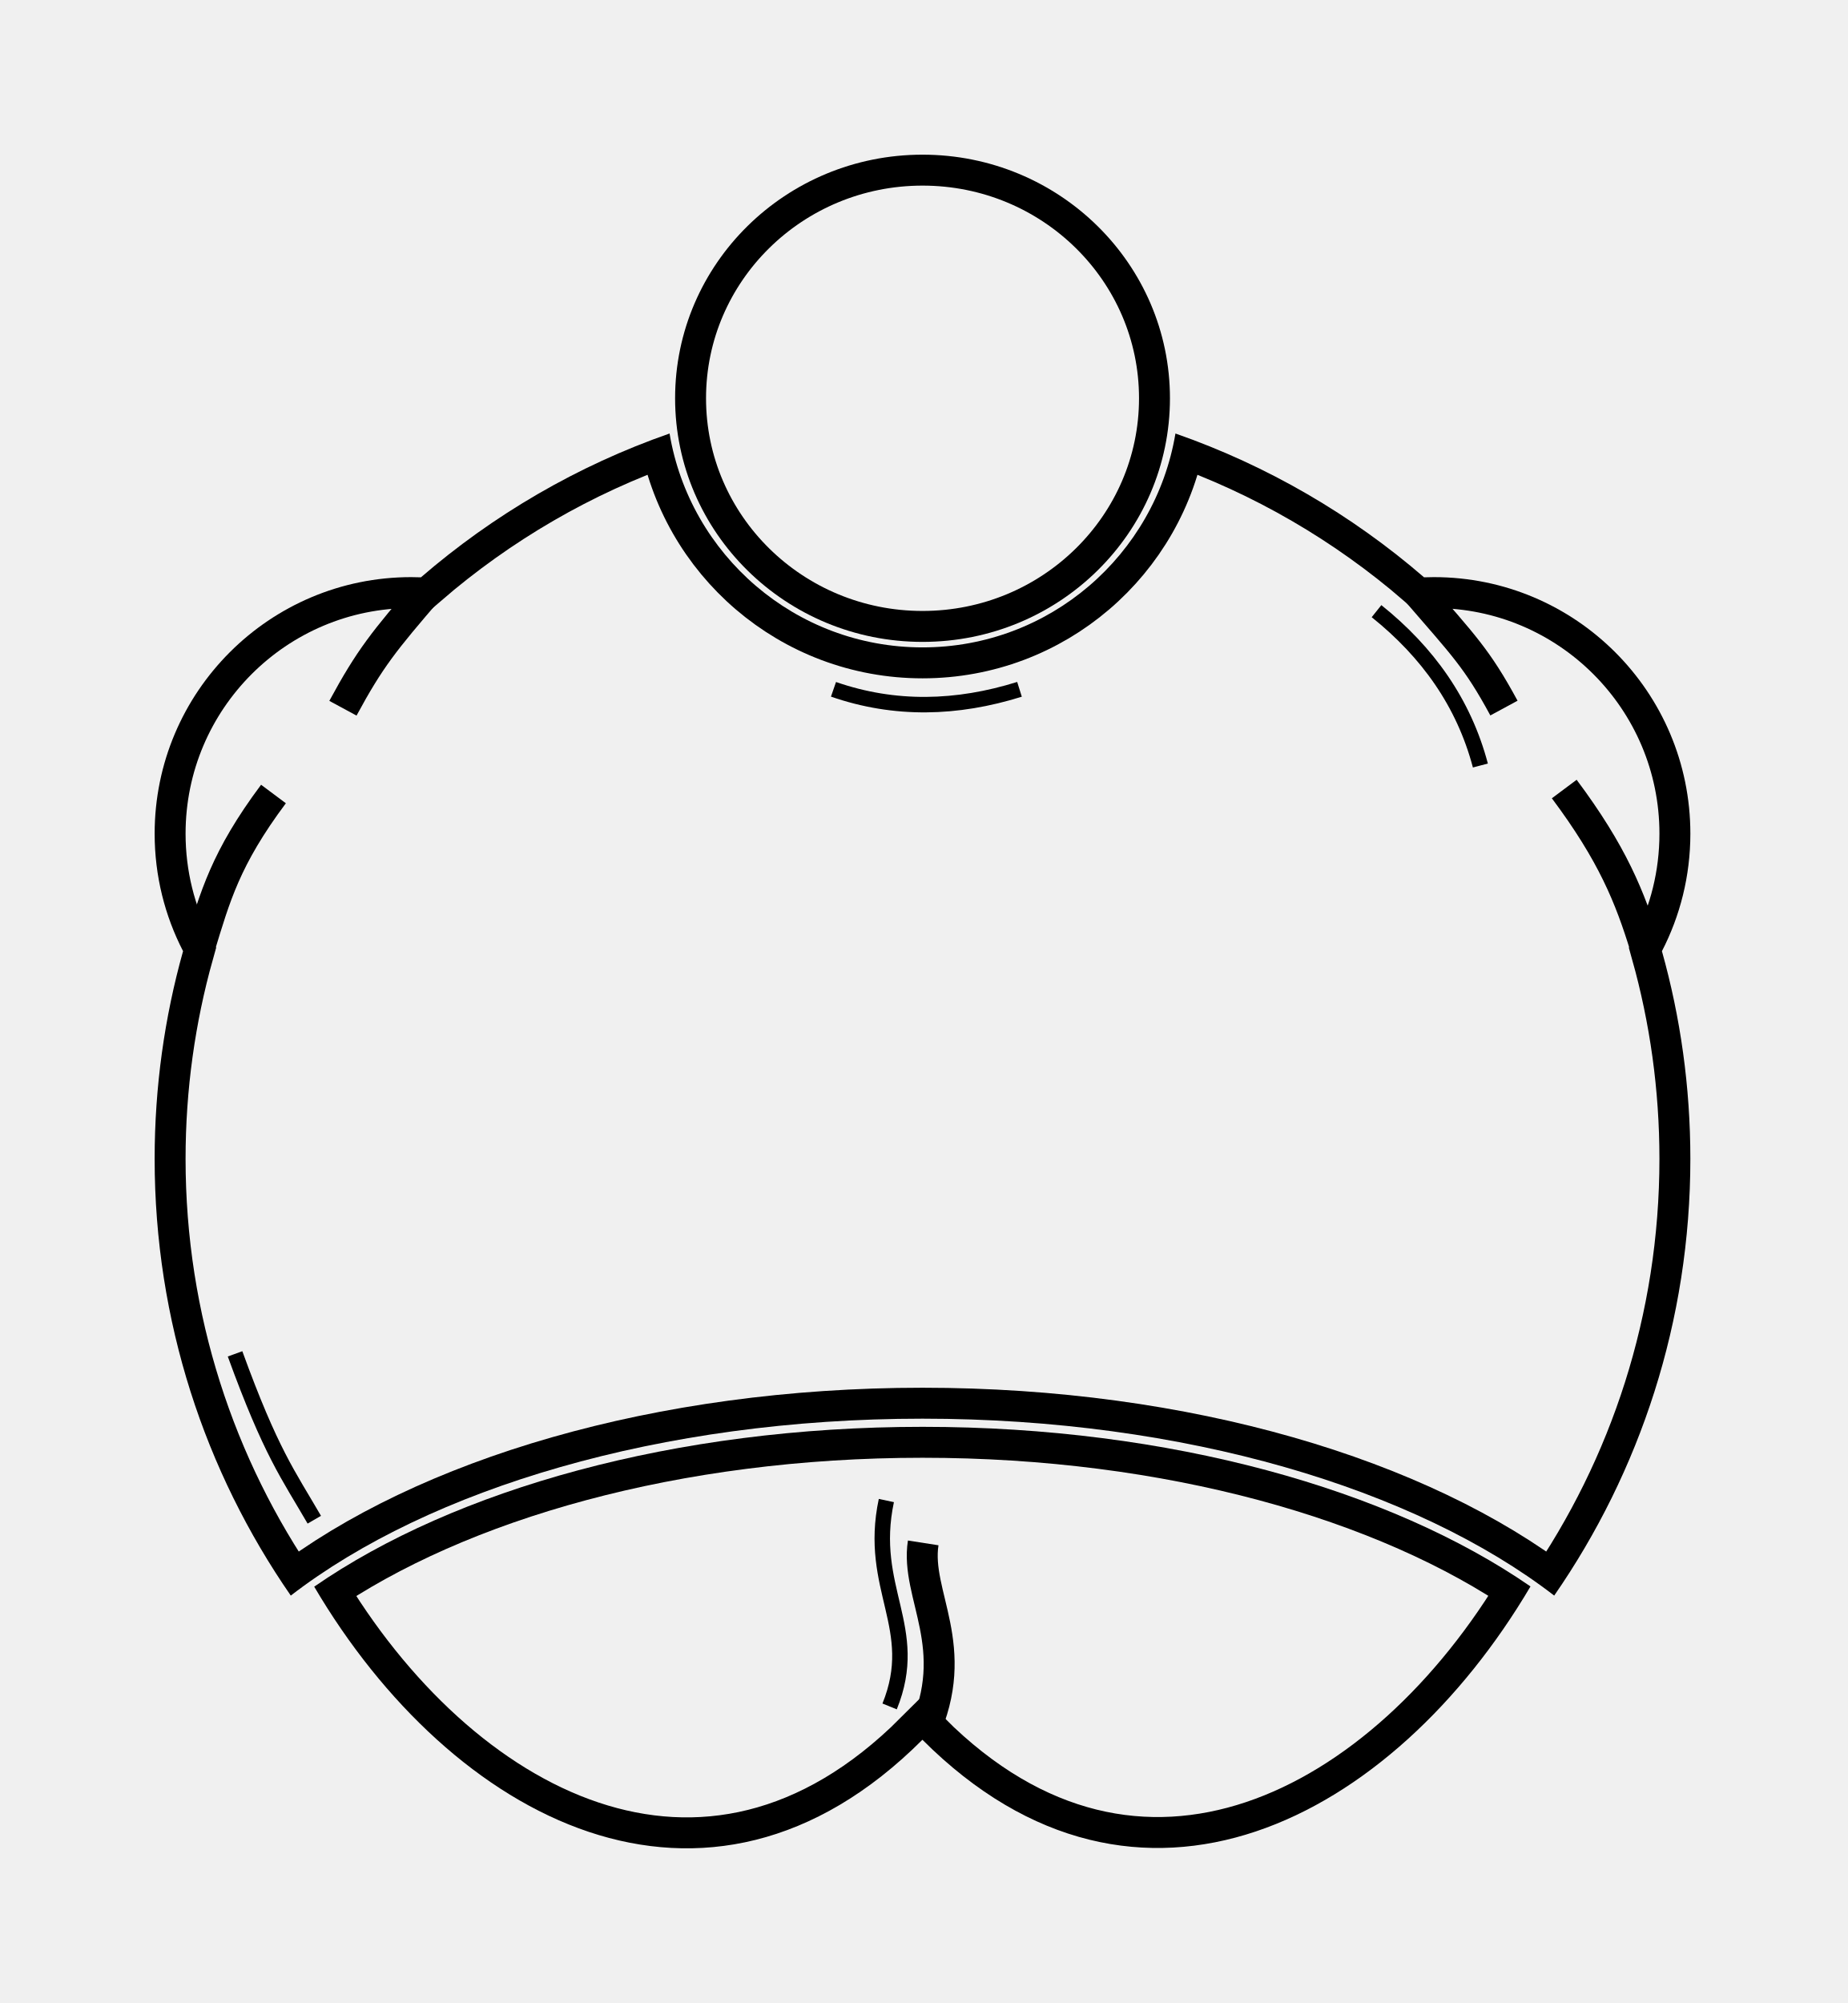
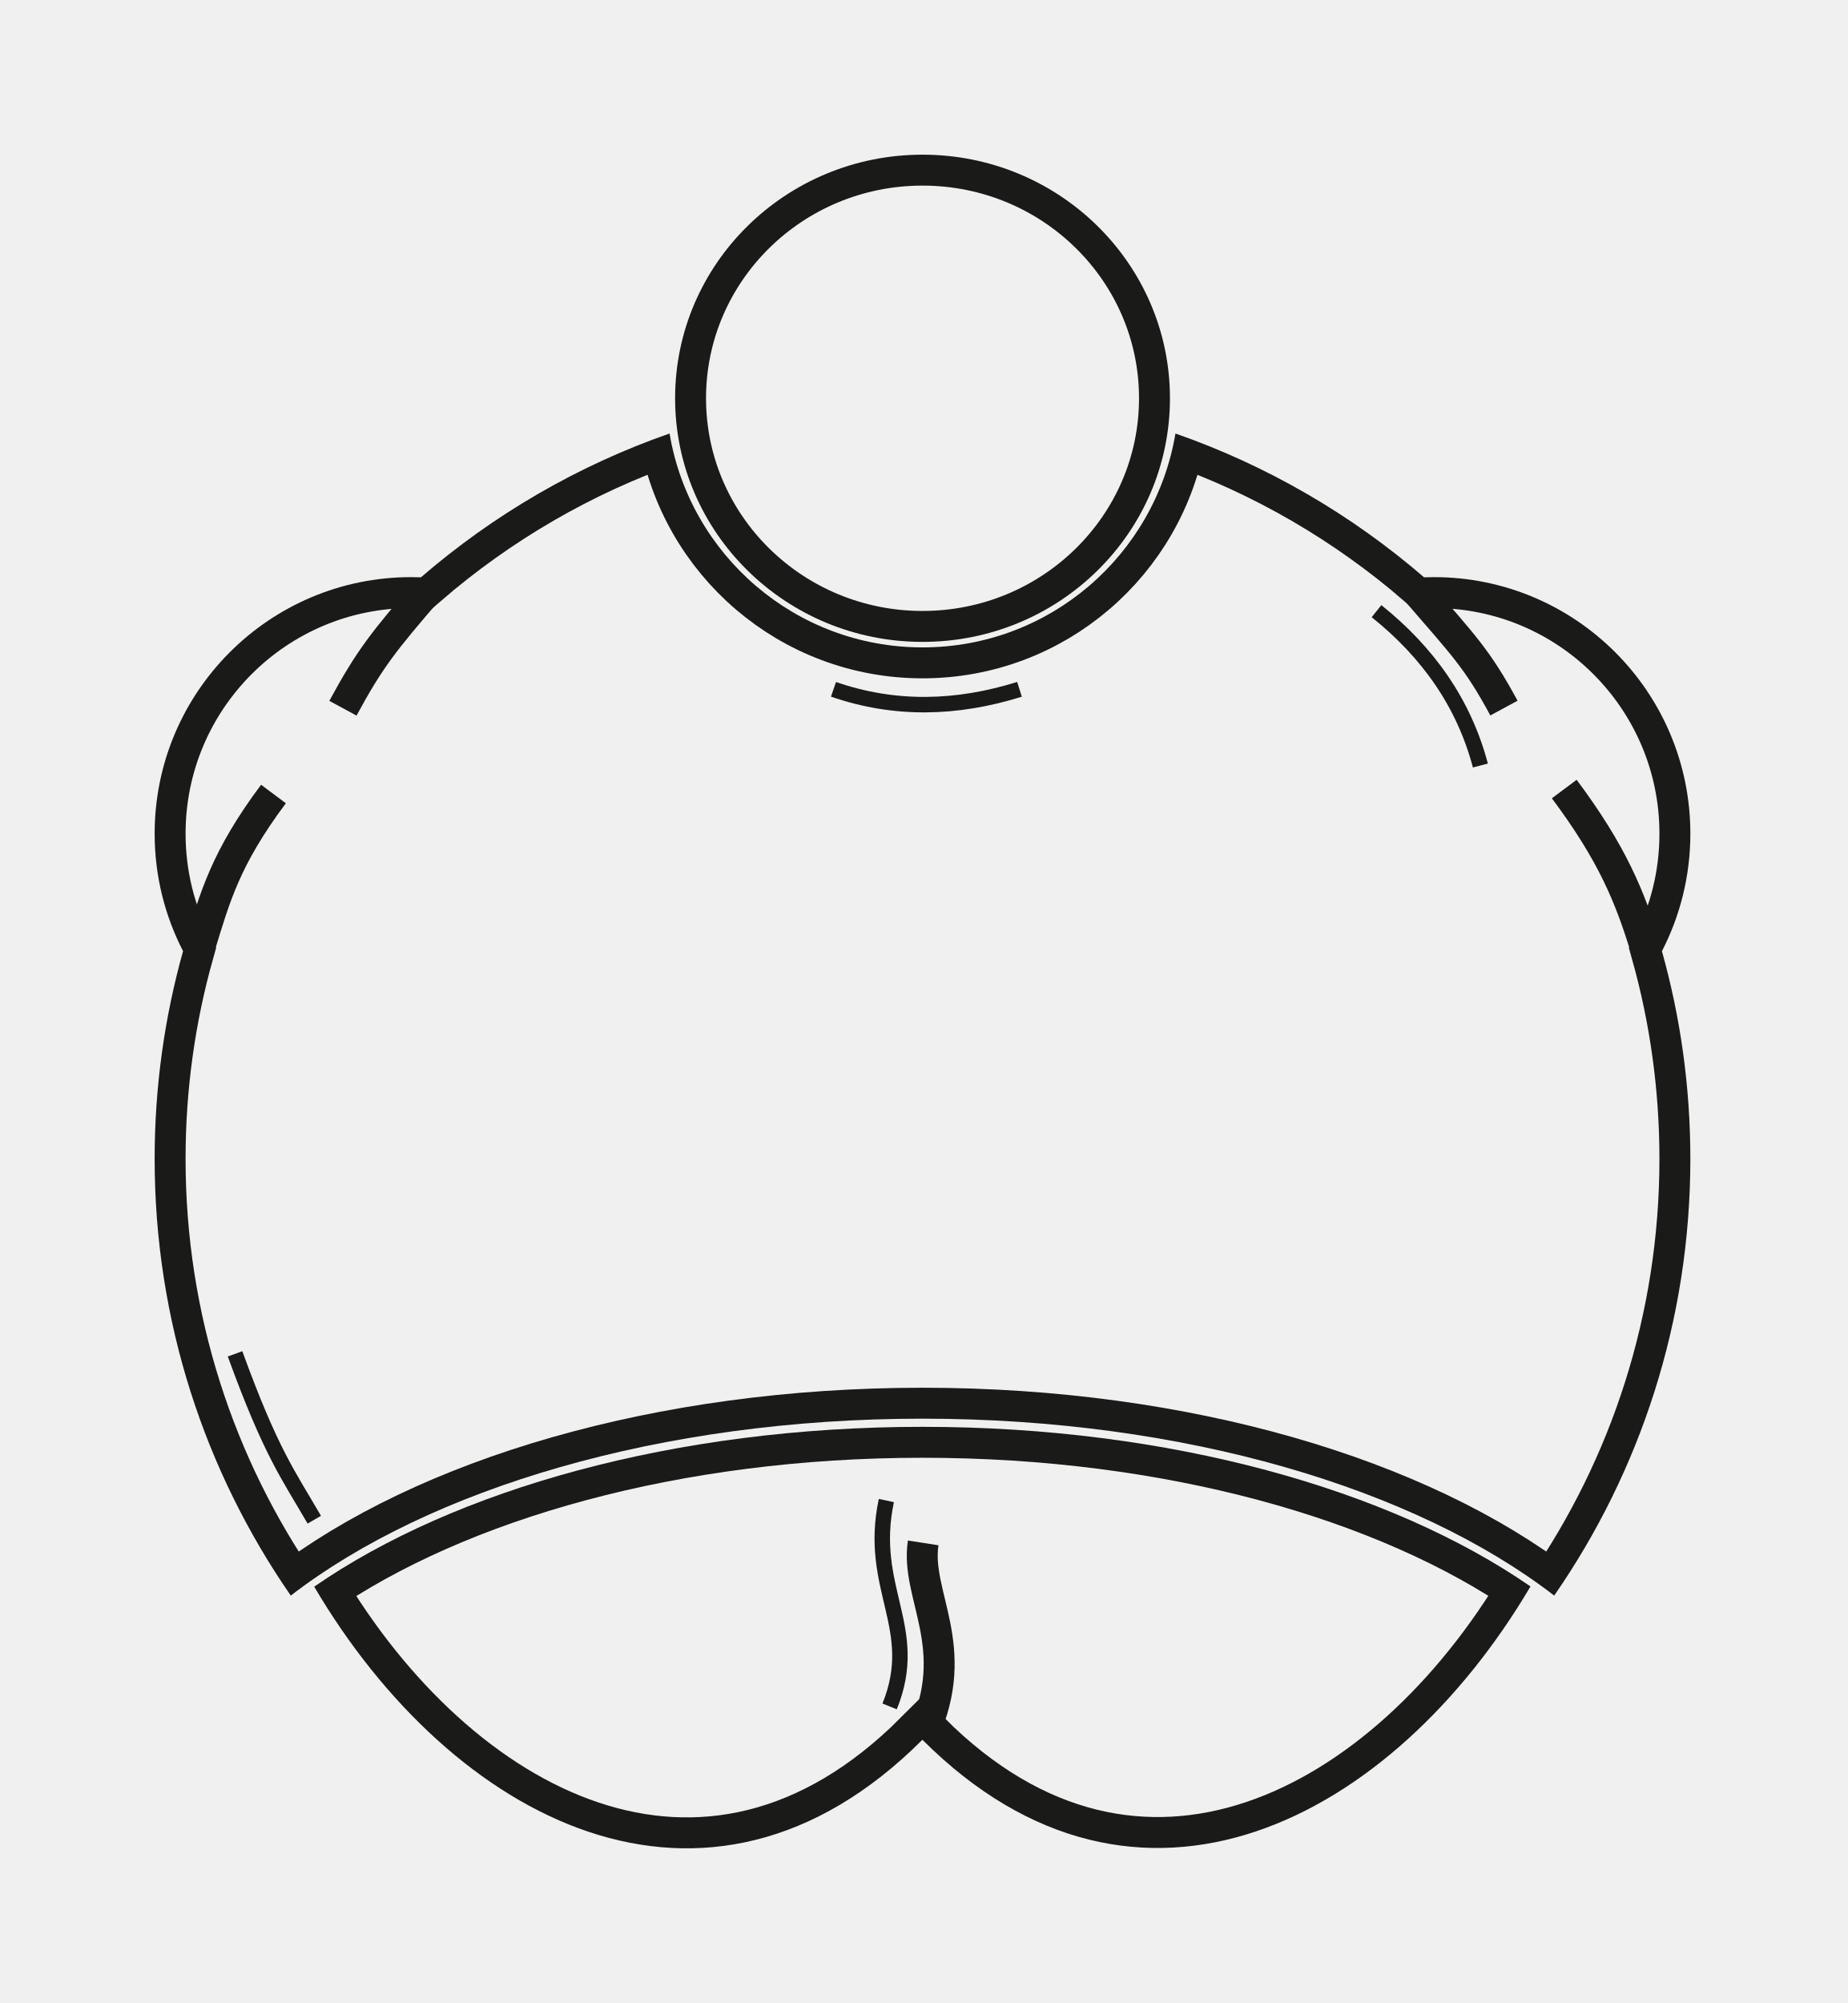
<svg xmlns="http://www.w3.org/2000/svg" width="239" height="259" viewBox="0 0 239 259" fill="none">
  <mask id="stroke0_2050_101" fill="white">
    <path d="M119.312 184.498C151.314 184.498 179.779 192.584 197.94 205.137C180.152 235.303 147.191 252.854 119.298 224.961C91.335 252.924 58.402 235.352 40.637 205.166C58.796 192.596 87.283 184.498 119.312 184.498Z" />
  </mask>
-   <path d="M119.312 184.498C151.314 184.498 179.779 192.584 197.94 205.137C180.152 235.303 147.191 252.854 119.298 224.961C91.335 252.924 58.402 235.352 40.637 205.166C58.796 192.596 87.283 184.498 119.312 184.498Z" stroke-width="8" stroke="black" mask="url(#stroke0_2050_101)" />
+   <path d="M119.312 184.498C151.314 184.498 179.779 192.584 197.94 205.137C180.152 235.303 147.191 252.854 119.298 224.961C91.335 252.924 58.402 235.352 40.637 205.166C58.796 192.596 87.283 184.498 119.312 184.498Z" stroke-width="8" stroke="#1A1A18" mask="url(#stroke0_2050_101)" />
  <mask id="stroke1_2050_101" fill="white">
    <path d="M86.596 56.055C89.223 71.75 102.869 83.712 119.311 83.712C135.752 83.712 149.396 71.75 152.023 56.056C163.938 60.211 174.819 66.573 184.176 74.651C184.597 74.635 185.02 74.626 185.444 74.626C203.765 74.626 218.618 89.478 218.618 107.799C218.618 113.274 217.29 118.439 214.941 122.99C217.336 131.533 218.617 140.541 218.617 149.849C218.617 170.827 212.111 190.286 201.008 206.319C183.083 192.497 153.176 183.443 119.309 183.443C85.441 183.443 55.533 192.497 37.608 206.319C26.506 190.286 20 170.827 20 149.849C20 140.541 21.281 131.531 23.676 122.988C21.328 118.437 20.001 113.273 20.001 107.799C20.001 89.478 34.854 74.626 53.175 74.626C53.599 74.626 54.021 74.636 54.441 74.651C63.799 66.572 74.68 60.21 86.596 56.055Z" />
  </mask>
-   <path d="M86.596 56.055C89.223 71.75 102.869 83.712 119.311 83.712C135.752 83.712 149.396 71.75 152.023 56.056C163.938 60.211 174.819 66.573 184.176 74.651C184.597 74.635 185.02 74.626 185.444 74.626C203.765 74.626 218.618 89.478 218.618 107.799C218.618 113.274 217.29 118.439 214.941 122.99C217.336 131.533 218.617 140.541 218.617 149.849C218.617 170.827 212.111 190.286 201.008 206.319C183.083 192.497 153.176 183.443 119.309 183.443C85.441 183.443 55.533 192.497 37.608 206.319C26.506 190.286 20 170.827 20 149.849C20 140.541 21.281 131.531 23.676 122.988C21.328 118.437 20.001 113.273 20.001 107.799C20.001 89.478 34.854 74.626 53.175 74.626C53.599 74.626 54.021 74.636 54.441 74.651C63.799 66.572 74.68 60.21 86.596 56.055Z" stroke-width="8" stroke="black" mask="url(#stroke1_2050_101)" />
+   <path d="M86.596 56.055C89.223 71.75 102.869 83.712 119.311 83.712C135.752 83.712 149.396 71.75 152.023 56.056C163.938 60.211 174.819 66.573 184.176 74.651C184.597 74.635 185.02 74.626 185.444 74.626C203.765 74.626 218.618 89.478 218.618 107.799C218.618 113.274 217.29 118.439 214.941 122.99C217.336 131.533 218.617 140.541 218.617 149.849C218.617 170.827 212.111 190.286 201.008 206.319C183.083 192.497 153.176 183.443 119.309 183.443C85.441 183.443 55.533 192.497 37.608 206.319C26.506 190.286 20 170.827 20 149.849C20 140.541 21.281 131.531 23.676 122.988C21.328 118.437 20.001 113.273 20.001 107.799C20.001 89.478 34.854 74.626 53.175 74.626C53.599 74.626 54.021 74.636 54.441 74.651C63.799 66.572 74.68 60.21 86.596 56.055Z" stroke-width="8" stroke="#1A1A18" mask="url(#stroke1_2050_101)" />
  <mask id="stroke2_2050_101" fill="white">
    <path d="M151.312 51.5C151.312 68.897 136.986 83 119.312 83C101.639 83 87.312 68.897 87.312 51.5C87.312 34.103 101.639 20 119.312 20C136.986 20 151.312 34.103 151.312 51.5Z" />
  </mask>
-   <path d="M151.312 51.5C151.312 68.897 136.986 83 119.312 83C101.639 83 87.312 68.897 87.312 51.5C87.312 34.103 101.639 20 119.312 20C136.986 20 151.312 34.103 151.312 51.5Z" stroke-width="8" stroke="black" mask="url(#stroke2_2050_101)" />
-   <path d="M40.648 196.507C37.281 190.697 35.048 187.844 30.4 175.061" stroke-width="2" stroke="black" />
-   <path d="M131.853 89.133C123.751 91.669 115.721 91.88 107.797 89.133" stroke-width="2" stroke="black" />
-   <path d="M178.028 79.027C184.655 84.333 189.314 90.876 191.46 98.984" stroke-width="2" stroke="black" />
-   <path d="M119.4 199.506C118.342 206.275 124.535 212.955 119.4 224.187" stroke-width="4" stroke="black" />
-   <path d="M114.634 194.028C112.204 205.438 119.177 210.509 115.056 220.651" stroke-width="2" stroke="black" />
-   <path d="M25.809 122.527C27.816 115.977 29.136 111.016 35.369 102.67" stroke-width="4" stroke="black" />
-   <path d="M44.352 91.579C47.838 85.135 49.634 82.916 55.55 76.049" stroke-width="4" stroke="black" />
-   <path d="M212.809 122.527C210.801 115.977 208.54 110.373 202.307 102.027" stroke-width="4" stroke="black" />
-   <path d="M194.508 91.558C191.021 85.113 189.225 83.394 183.309 76.527" stroke-width="4" stroke="black" />
+   <path d="M151.312 51.5C151.312 68.897 136.986 83 119.312 83C101.639 83 87.312 68.897 87.312 51.5C87.312 34.103 101.639 20 119.312 20C136.986 20 151.312 34.103 151.312 51.5Z" stroke-width="8" stroke="#1A1A18" mask="url(#stroke2_2050_101)" />
+   <path d="M40.648 196.507C37.281 190.697 35.048 187.844 30.4 175.061" stroke-width="2" stroke="#1A1A18" />
+   <path d="M131.853 89.133C123.751 91.669 115.721 91.88 107.797 89.133" stroke-width="2" stroke="#1A1A18" />
+   <path d="M178.028 79.027C184.655 84.333 189.314 90.876 191.46 98.984" stroke-width="2" stroke="#1A1A18" />
+   <path d="M119.4 199.506C118.342 206.275 124.535 212.955 119.4 224.187" stroke-width="4" stroke="#1A1A18" />
+   <path d="M114.634 194.028C112.204 205.438 119.177 210.509 115.056 220.651" stroke-width="2" stroke="#1A1A18" />
+   <path d="M25.809 122.527C27.816 115.977 29.136 111.016 35.369 102.67" stroke-width="4" stroke="#1A1A18" />
+   <path d="M44.352 91.579C47.838 85.135 49.634 82.916 55.55 76.049" stroke-width="4" stroke="#1A1A18" />
+   <path d="M212.809 122.527C210.801 115.977 208.54 110.373 202.307 102.027" stroke-width="4" stroke="#1A1A18" />
+   <path d="M194.508 91.558C191.021 85.113 189.225 83.394 183.309 76.527" stroke-width="4" stroke="#1A1A18" />
</svg>
